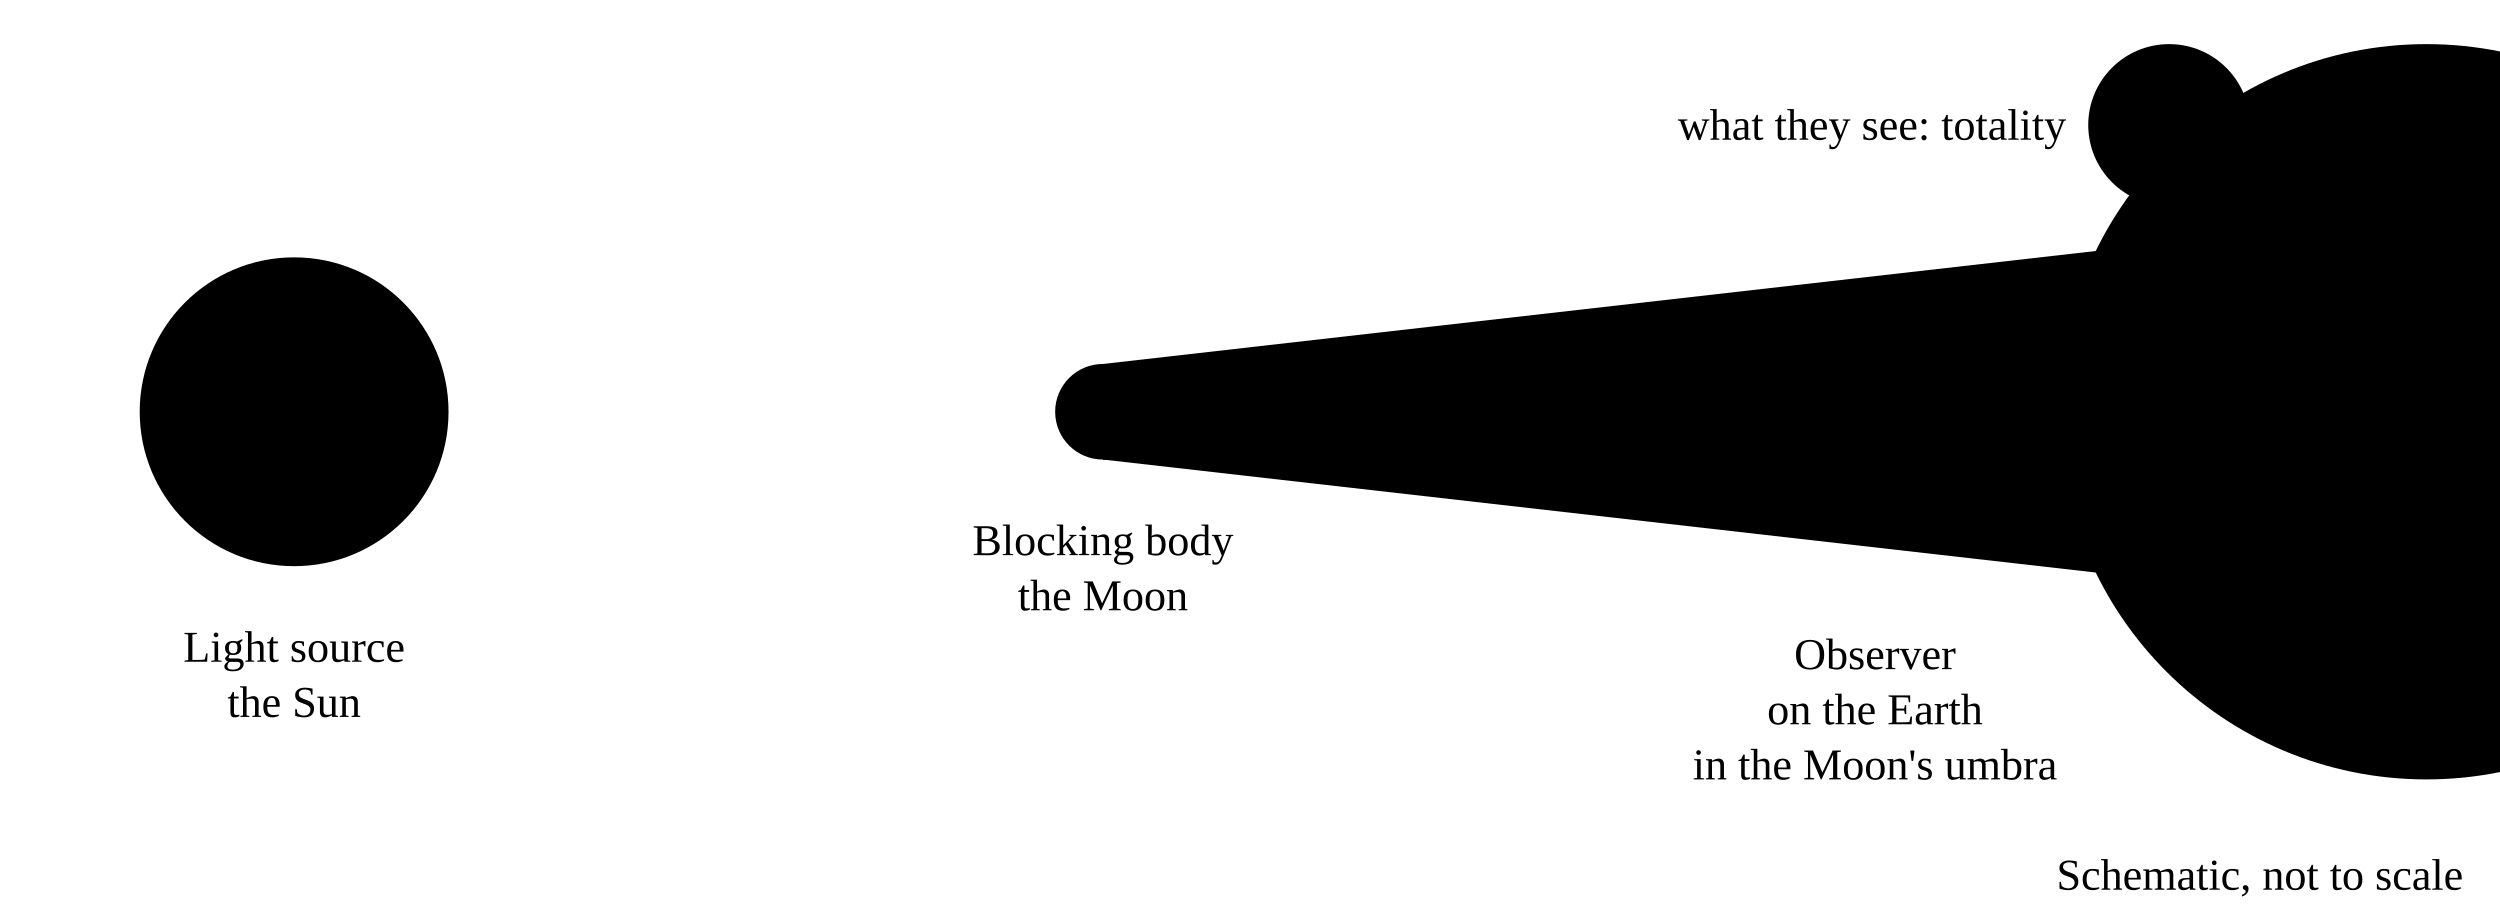
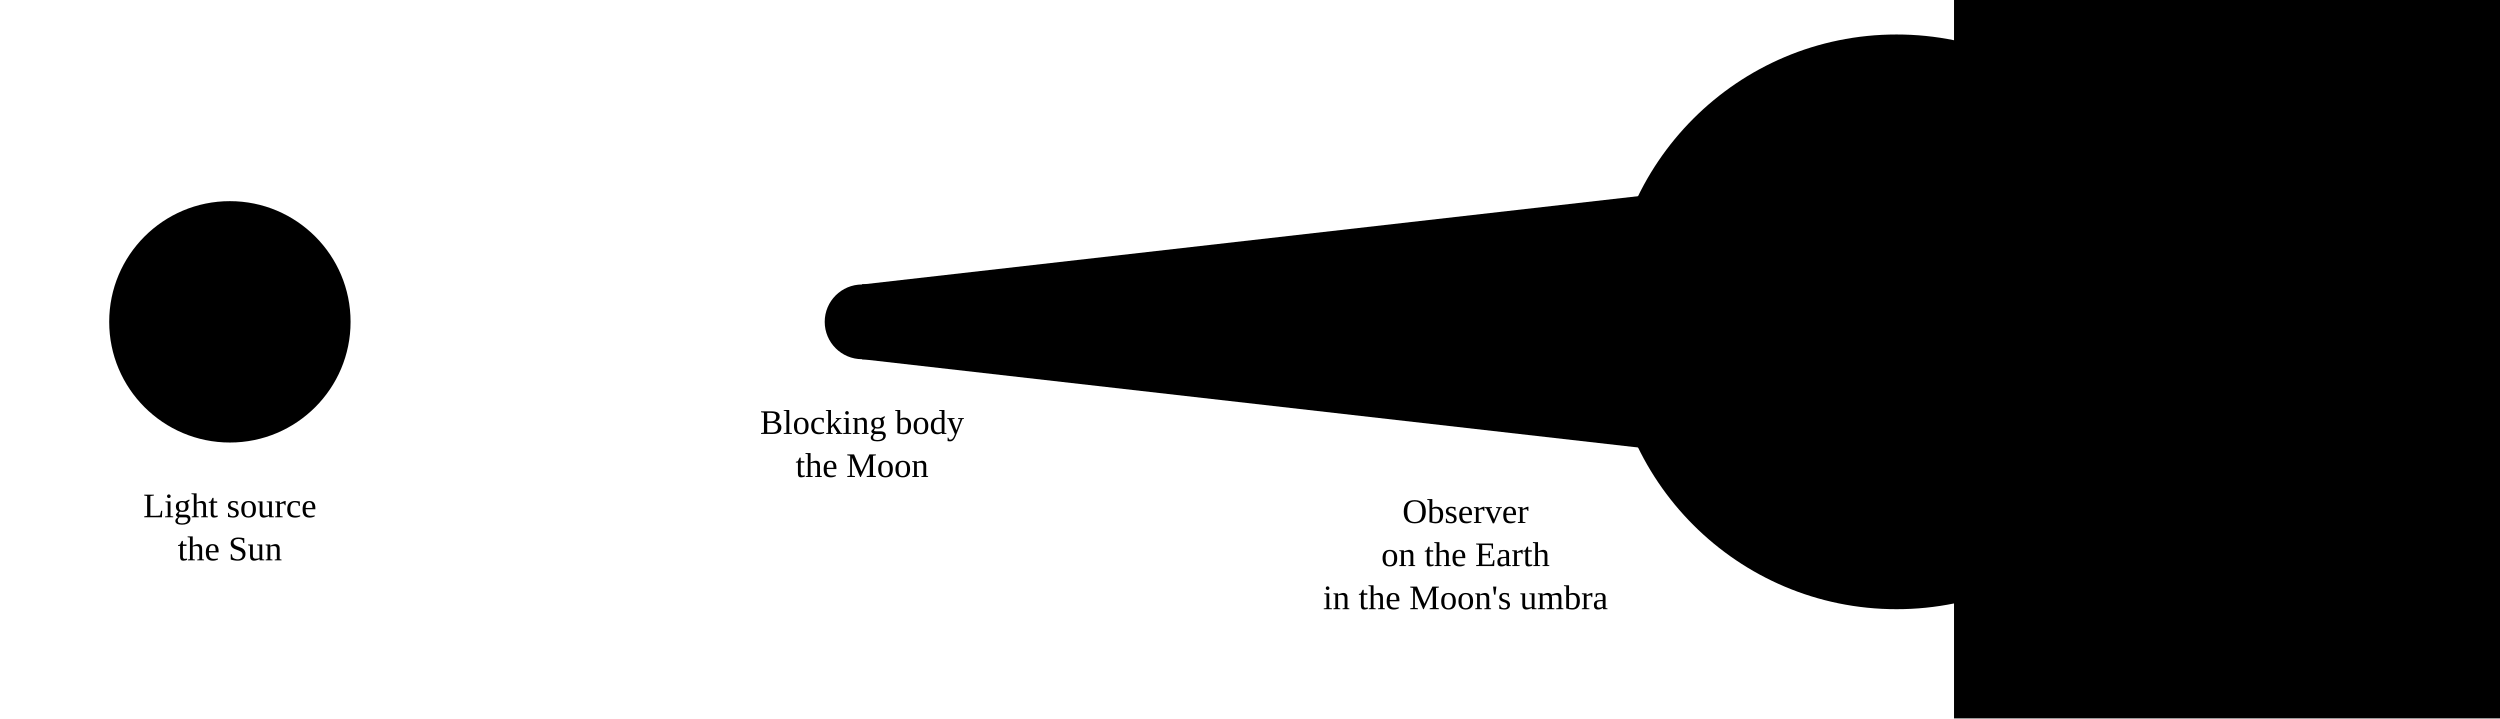
- <svg xmlns="http://www.w3.org/2000/svg" viewBox="0 0 680 250" role="img" class="figsvg">
-   <text x="670" y="242" text-anchor="end" class="label-dim">Schematic, not to scale</text>
+ <svg xmlns="http://www.w3.org/2000/svg" viewBox="0 0 870 250" role="img" class="figsvg">
+   <text x="860" y="242" text-anchor="end" class="label-dim">Schematic, not to scale</text>
  <line x1="80" y1="70" x2="300" y2="99" class="rule thin" />
  <line x1="80" y1="154" x2="300" y2="125" class="rule thin" />
  <polygon points="300,99 590,66 590,158 300,125" class="cone" />
  <polygon points="300,99 590,99 590,125 300,125" class="cone-deep" />
  <circle cx="80" cy="112" r="42" class="sun-fill" />
  <circle cx="300" cy="112" r="13" class="body" />
  <circle cx="660" cy="112" r="100" class="body" />
  <polygon points="559,100 565,101 565,123 559,124" class="cone-deep" />
  <circle cx="561" cy="112" r="3.5" class="accent-2-fill" />
-   <circle cx="590" cy="34" r="22" class="accent thin dotted" />
-   <circle cx="590" cy="34" r="17" class="sun-fill" />
-   <circle cx="590" cy="34" r="15" class="sun-fill" />
-   <circle cx="590" cy="34" r="15" class="silhouette-fill" />
-   <line x1="561" y1="106" x2="580" y2="54" class="accent-2 thin dotted" />
-   <text x="562" y="38" text-anchor="end" class="label-dim">what they see: totality</text>
+   <rect x="680" y="0" width="190" height="250" class="panel-ground" />
+   <rect x="694" y="22" width="166" height="186" rx="6" class="panel" />
+   <text x="777" y="42" text-anchor="middle" class="label">What the observer sees</text>
+   <circle cx="777" cy="123" r="34" class="sun-fill" />
+   <circle cx="777" cy="123" r="30" class="sun-fill" />
+   <circle cx="777" cy="123" r="30" class="silhouette-fill" />
+   <text x="777" y="185" text-anchor="middle" class="label-dim">totality</text>
  <text x="80" y="180" text-anchor="middle" class="label">Light source</text>
  <text x="80" y="195" text-anchor="middle" class="label-dim">the Sun</text>
  <text x="300" y="151" text-anchor="middle" class="label">Blocking body</text>
  <text x="300" y="166" text-anchor="middle" class="label-dim">the Moon</text>
  <text x="510" y="182" text-anchor="middle" class="label">Observer</text>
  <text x="510" y="197" text-anchor="middle" class="label-dim">on the Earth</text>
  <text x="510" y="212" text-anchor="middle" class="label-dim">in the Moon's umbra</text>
  <text x="465" y="116" text-anchor="middle" class="label-dim">umbra</text>
</svg>
